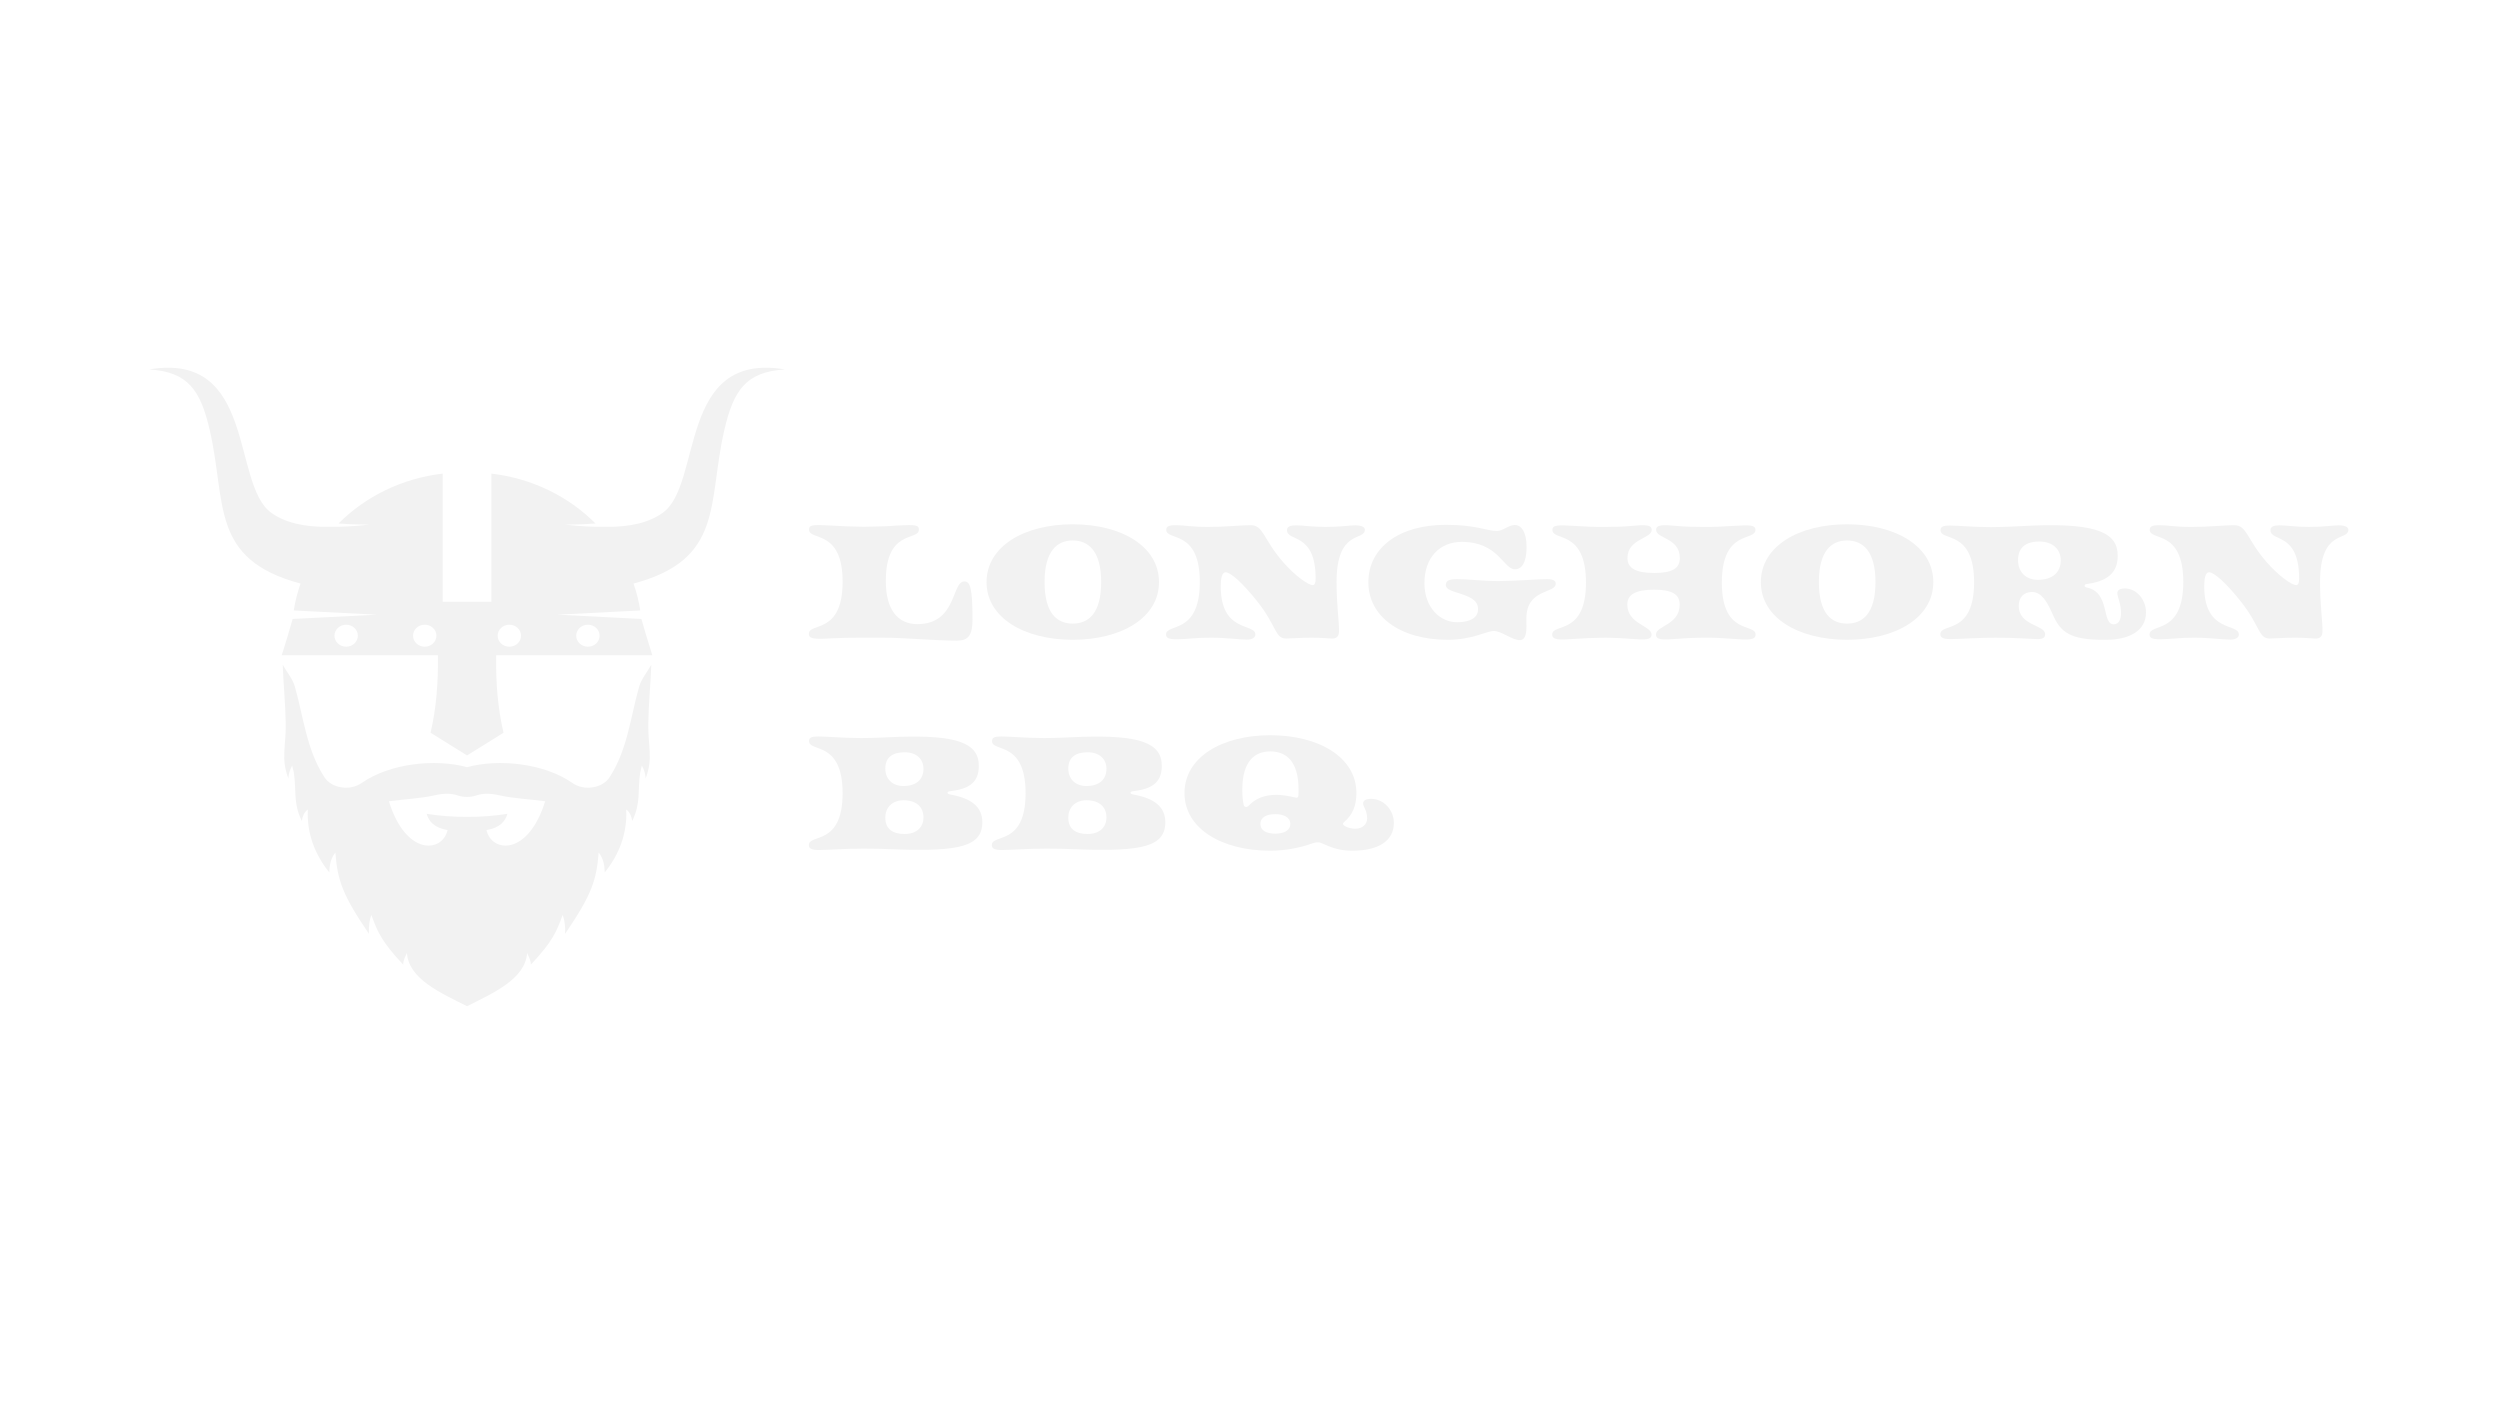
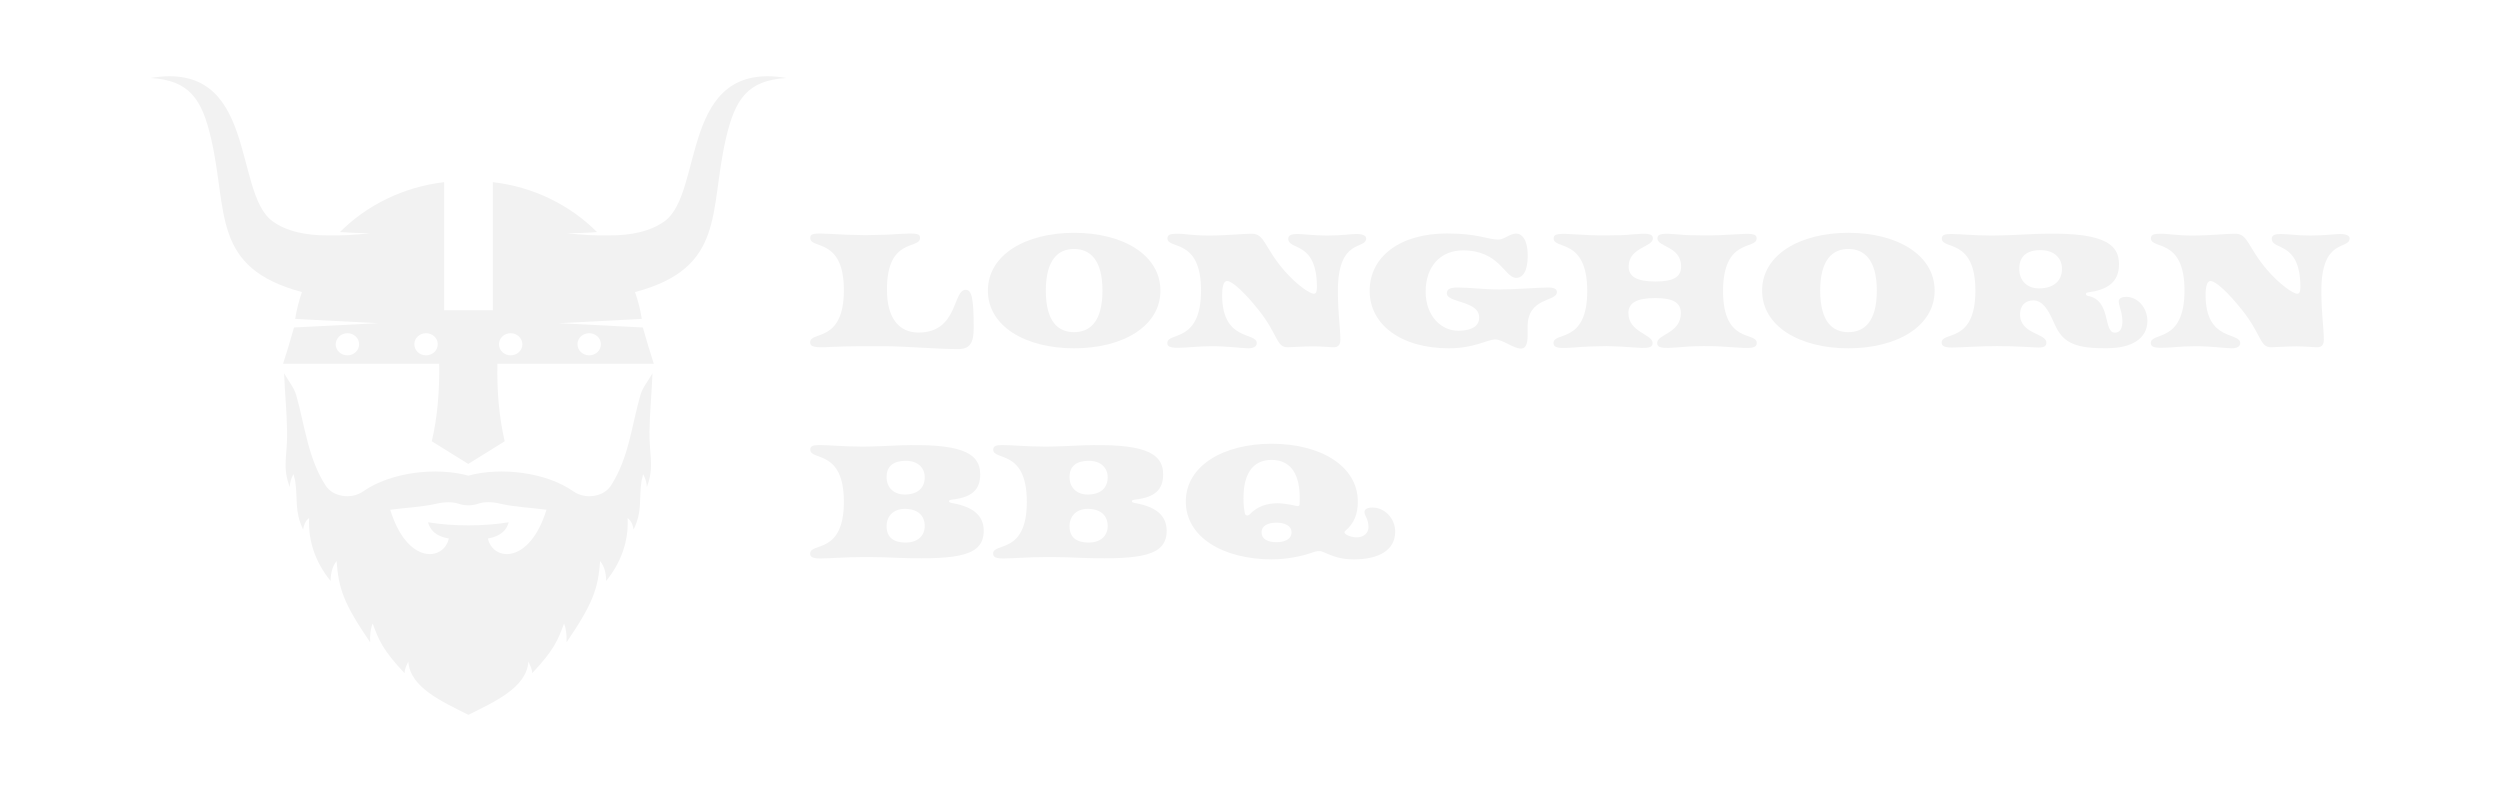
- <svg xmlns="http://www.w3.org/2000/svg" version="1.1" id="Layer_1" x="0px" y="0px" viewBox="0 0 1920 1080" style="enable-background:new 0 0 1920 1080;" xml:space="preserve">
+ <svg xmlns="http://www.w3.org/2000/svg" version="1.1" id="Layer_1" x="0px" y="0px" viewBox="0 0 1920 607.4" style="enable-background:new 0 0 1920 607.4;" xml:space="preserve">
  <style type="text/css">
	.st0{fill-rule:evenodd;clip-rule:evenodd;fill:#F2F2F2;}
	.st1{fill:#F2F2F2;}
</style>
  <g>
    <g>
      <g>
-         <path class="st0" d="M326.19,479.77c4.96,0,8.98,3.78,8.98,8.45c0,4.67-4.02,8.45-8.98,8.45c-4.96,0-8.98-3.78-8.98-8.45     C317.21,483.56,321.23,479.77,326.19,479.77L326.19,479.77z M265.85,479.77c4.96,0,8.98,3.78,8.98,8.45     c0,4.67-4.02,8.45-8.98,8.45c-4.96,0-8.98-3.78-8.98-8.45C256.87,483.56,260.89,479.77,265.85,479.77L265.85,479.77z      M391.18,479.77c-4.96,0-8.98,3.78-8.98,8.45c0,4.67,4.02,8.45,8.98,8.45c4.96,0,8.98-3.78,8.98-8.45     C400.16,483.56,396.14,479.77,391.18,479.77L391.18,479.77z M451.52,479.77c-4.96,0-8.98,3.78-8.98,8.45     c0,4.67,4.02,8.45,8.98,8.45c4.96,0,8.98-3.78,8.98-8.45C460.5,483.56,456.48,479.77,451.52,479.77L451.52,479.77z      M336.31,503.23H216.37c3.47-10.78,5.43-17.64,8.39-27.87l15.8-0.8l48.71-2.49l-48.71-2.48l-14.95-0.76     c1.11-7.1,2.87-14,5.2-20.65c-69.68-18.58-56.84-61.63-69.66-117.54c-7.1-30.94-16.69-45.11-46.65-46.9     c82.42-14.08,63.22,87.87,93.72,109.99c10.33,7.49,24.92,11.11,43.77,10.87c9.2,0.19,19.68-0.36,31.45-1.66     c-8.58-0.04-16.38-0.35-23.42-0.93c20.59-20.62,48.57-34.63,79.96-38.28v98.41h18.19h1.01h18.19v-98.41     c31.4,3.65,59.37,17.66,79.96,38.28c-7.03,0.58-14.84,0.89-23.42,0.93c11.77,1.29,22.25,1.85,31.45,1.66     c18.85,0.25,33.44-3.38,43.77-10.87c30.5-22.12,11.29-124.08,93.72-109.99c-29.97,1.79-39.56,15.96-46.65,46.9     c-12.82,55.91,0.02,98.96-69.66,117.54c2.33,6.65,4.09,13.55,5.2,20.65l-14.95,0.76l-48.71,2.48l48.71,2.49l15.8,0.8     c2.96,10.23,4.92,17.09,8.39,27.87H381.06c-0.35,21.06,1.29,41.03,5.65,59.51l-28.02,17.43l0,0l0,0l0,0l0,0l-28.02-17.43     C335.03,544.26,336.66,524.29,336.31,503.23L336.31,503.23L336.31,503.23z" />
+         <path class="st0" d="M327.2,255.9c5,0,9,3.8,9,8.5s-4,8.5-9,8.5c-5,0-9-3.8-9-8.5C318.2,259.7,322.2,255.9,327.2,255.9     L327.2,255.9z M266.8,255.9c5,0,9,3.8,9,8.5s-4,8.5-9,8.5c-5,0-9-3.8-9-8.5C257.9,259.7,261.9,255.9,266.8,255.9L266.8,255.9z      M392.2,255.9c-5,0-9,3.8-9,8.5s4,8.5,9,8.5c5,0,9-3.8,9-8.5C401.1,259.7,397.1,255.9,392.2,255.9L392.2,255.9z M452.5,255.9     c-5,0-9,3.8-9,8.5s4,8.5,9,8.5c5,0,9-3.8,9-8.5C461.5,259.7,457.5,255.9,452.5,255.9L452.5,255.9z M337.3,279.4H217.4     c3.5-10.8,5.4-17.6,8.4-27.9l15.8-0.8l48.7-2.5l-48.7-2.5l-14.9-0.8c1.1-7.1,2.9-14,5.2-20.6c-69.7-18.6-56.8-61.6-69.7-117.5     c-7.1-30.9-16.7-45.1-46.6-46.9c82.4-14.1,63.2,87.9,93.7,110c10.3,7.5,24.9,11.1,43.8,10.9c9.2,0.2,19.7-0.4,31.4-1.7     c-8.6,0-16.4-0.4-23.4-0.9c20.6-20.6,48.6-34.6,80-38.3v98.4h18.2h1h18.2v-98.4c31.4,3.6,59.4,17.7,80,38.3     c-7,0.6-14.8,0.9-23.4,0.9c11.8,1.3,22.2,1.9,31.5,1.7c18.9,0.2,33.4-3.4,43.8-10.9c30.5-22.1,11.3-124.1,93.7-110     c-30,1.8-39.6,16-46.7,46.9c-12.8,55.9,0,99-69.7,117.5c2.3,6.6,4.1,13.5,5.2,20.6l-15,0.8l-48.7,2.5l48.7,2.5l15.8,0.8     c3,10.2,4.9,17.1,8.4,27.9H382c-0.4,21.1,1.3,41,5.6,59.5l-28,17.4l0,0l0,0l0,0l0,0l-28-17.4C336,320.4,337.6,300.4,337.3,279.4     L337.3,279.4L337.3,279.4z" />
      </g>
      <g>
-         <path class="st0" d="M358.68,627.38c-10.73,0-21.47-0.79-31-2.37c1.61,5.64,5.5,10.65,16.05,12.51     c-3.95,17.38-31.96,20.15-45.05-22.13c11.74-1.64,24.37-2.14,35.2-4.61c7.07-1.62,12.83-1.51,17.41,0.05     c4.8,1.63,9.99,1.63,14.78,0c4.58-1.56,10.34-1.67,17.41-0.05c10.83,2.47,23.46,2.97,35.2,4.61     c-13.09,42.27-41.09,39.5-45.05,22.13c10.55-1.86,14.45-6.87,16.05-12.51C380.15,626.59,369.42,627.38,358.68,627.38     L358.68,627.38L358.68,627.38z M358.68,589.2c-24.84-6.81-59.61-2.73-80.82,12.06c-4.51,3.14-9.96,4.32-15.76,3.4     c-5.8-0.92-10.33-3.68-13.1-7.98c-13.64-21.22-15.83-45.78-22.54-69.34c-1.71-6-6.21-11.21-9.32-16.82     c0.47,14.45,2.06,29.72,2.3,45.09c0.28,18.22-3.86,26.55,2.03,42.25c0.12-3.29,1.09-6.58,2.91-9.87     c0.39,1.73,0.81,3.45,1.26,5.16c2.15,13.94-0.71,23.21,6.15,37.4c0.5-3.43,1.63-6.56,4.51-8.82l0.11,0.22     c-0.86,17.92,5.33,34.28,16.52,48.09c0.07-5.83,1.22-11.12,4.64-15.29c1.63,21.11,5.25,32.34,25.79,62.43     c-0.35-5.63,0.48-11.15,1.85-14.54c4.69,12.84,7.69,20.4,24.46,38.2c-0.04-3.11,1.21-5.4,2.87-8.94     c1.29,20,26.18,30.82,46.13,40.86c19.96-10.04,44.84-20.86,46.13-40.86c1.65,3.54,2.9,5.83,2.87,8.94     c16.76-17.8,19.77-25.36,24.46-38.2c1.37,3.39,2.21,8.91,1.85,14.54c20.54-30.09,24.16-41.31,25.79-62.43     c3.43,4.17,4.57,9.46,4.64,15.29c11.19-13.81,17.38-30.17,16.52-48.09l0.11-0.22c2.88,2.26,4.01,5.38,4.51,8.82     c6.86-14.2,4-23.46,6.15-37.4c0.44-1.71,0.86-3.43,1.25-5.16c1.82,3.29,2.79,6.58,2.91,9.87c5.88-15.7,1.75-24.02,2.03-42.25     c0.23-15.37,1.82-30.65,2.3-45.09c-3.11,5.61-7.61,10.82-9.32,16.82c-6.71,23.56-8.89,48.12-22.54,69.34     c-2.76,4.3-7.29,7.06-13.09,7.98c-5.8,0.92-11.26-0.26-15.76-3.4C418.29,586.47,383.53,582.39,358.68,589.2L358.68,589.2     L358.68,589.2z" />
+         <path class="st0" d="M359.7,403.5c-10.7,0-21.5-0.8-31-2.4c1.6,5.6,5.5,10.7,16,12.5c-4,17.4-32,20.2-45-22.1     c11.7-1.6,24.4-2.1,35.2-4.6c7.1-1.6,12.8-1.5,17.4,0c4.8,1.6,10,1.6,14.8,0c4.6-1.6,10.3-1.7,17.4,0c10.8,2.5,23.5,3,35.2,4.6     c-13.1,42.3-41.1,39.5-45,22.1c10.5-1.9,14.5-6.9,16-12.5C381.1,402.7,370.4,403.5,359.7,403.5L359.7,403.5L359.7,403.5z      M359.7,365.3c-24.8-6.8-59.6-2.7-80.8,12.1c-4.5,3.1-10,4.3-15.8,3.4c-5.8-0.9-10.3-3.7-13.1-8c-13.6-21.2-15.8-45.8-22.5-69.3     c-1.7-6-6.2-11.2-9.3-16.8c0.5,14.5,2.1,29.7,2.3,45.1c0.3,18.2-3.9,26.5,2,42.2c0.1-3.3,1.1-6.6,2.9-9.9     c0.4,1.7,0.8,3.5,1.3,5.2c2.1,13.9-0.7,23.2,6.1,37.4c0.5-3.4,1.6-6.6,4.5-8.8l0.1,0.2c-0.9,17.9,5.3,34.3,16.5,48.1     c0.1-5.8,1.2-11.1,4.6-15.3c1.6,21.1,5.2,32.3,25.8,62.4c-0.4-5.6,0.5-11.2,1.9-14.5c4.7,12.8,7.7,20.4,24.5,38.2     c0-3.1,1.2-5.4,2.9-8.9c1.3,20,26.2,30.8,46.1,40.9c20-10,44.8-20.9,46.1-40.9c1.6,3.5,2.9,5.8,2.9,8.9     c16.8-17.8,19.8-25.4,24.5-38.2c1.4,3.4,2.2,8.9,1.9,14.5c20.5-30.1,24.2-41.3,25.8-62.4c3.4,4.2,4.6,9.5,4.6,15.3     c11.2-13.8,17.4-30.2,16.5-48.1l0.1-0.2c2.9,2.3,4,5.4,4.5,8.8c6.9-14.2,4-23.5,6.1-37.4c0.4-1.7,0.9-3.4,1.2-5.2     c1.8,3.3,2.8,6.6,2.9,9.9c5.9-15.7,1.8-24,2-42.2c0.2-15.4,1.8-30.7,2.3-45.1c-3.1,5.6-7.6,10.8-9.3,16.8     c-6.7,23.6-8.9,48.1-22.5,69.3c-2.8,4.3-7.3,7.1-13.1,8s-11.3-0.3-15.8-3.4C419.3,362.6,384.5,358.5,359.7,365.3L359.7,365.3     L359.7,365.3z" />
      </g>
    </g>
    <g>
-       <path class="st1" d="M677.9,489.73c-11.88,0-26.73-0.13-39.82,0.54c-13.63,0.81-16.87,0.13-16.87-3.51    c0-8.91,25.92,0.81,25.92-39.96c0-40.77-25.78-31.18-25.78-40.09c0-3.51,2.29-3.92,16.74-3.1c7.56,0.54,16.33,0.81,25.38,0.94    c11.61-0.13,19.57-0.4,25.51-0.94c14.31-0.81,16.74-0.4,16.74,3.1c0,8.91-25.78-0.68-25.38,40.09c0,20.79,8.78,32.53,24.16,32.53    c30.51,0,26.19-32.8,36.18-32.8c4.59,0,6.21,5.8,6.21,29.43c0,11.74-3.24,16.06-11.88,16.06    C717.99,492.02,694.64,489.73,677.9,489.73z" />
-       <path class="st1" d="M757.68,447.07c0-27.54,28.89-44.41,66.15-44.41c37.39,0,66.28,16.87,66.28,44.41    c0,27.4-28.89,44.28-66.28,44.28C786.57,491.35,757.68,474.47,757.68,447.07z M845.7,447.07c0-24.03-9.85-31.99-21.87-31.99    c-11.88,0-21.6,7.96-21.6,31.99c0,24.16,9.72,31.86,21.6,31.86C835.84,478.93,845.7,471.23,845.7,447.07z" />
-       <path class="st1" d="M929.81,489.73c-11.88,0-18.09,1.21-26.32,1.21c-5.81,0-7.96-0.95-7.96-3.64c0-8.91,25.92,0.54,25.92-40.36    c0-40.77-25.78-31.18-25.78-40.09c0-2.56,2.02-3.51,7.29-3.51c7.02,0,11.2,1.35,24.84,1.35c13.63,0,25.24-1.35,32.67-1.35    c9.99,0,9.45,10.53,24.97,28.35c9.18,10.53,19.3,17.68,22.68,17.68c1.62,0,2.29-1.75,2.29-5c0-36.04-22-27.94-22-37.26    c0-2.83,2.83-3.65,7.02-3.65c5.4,0,11.88,1.22,22.68,1.22c11.47,0,18.49-1.22,22.54-1.22c4.86,0,7.56,1.22,7.56,3.38    c0,8.91-21.73-0.67-21.73,40.09c0,17.95,1.89,28.75,1.89,37.66c0,4.05-1.75,6.08-5.94,5.8c-2.7-0.13-8.77-0.67-15.12-0.67    c-7.56,0-16.06,0.67-19.57,0.67c-8.64,0-7.29-9.85-22.14-28.48c-10.8-13.63-20.38-22.41-24.3-22.41c-2.83,0-3.78,4.72-3.78,10.8    c0,36.04,26.59,28.08,26.59,36.99c0,2.7-2.97,3.92-6.48,3.92C950.87,491.21,941.96,489.73,929.81,489.73z" />
-       <path class="st1" d="M1147.29,484.6c-5.8,0-16.2,6.75-35.5,6.75c-36.85,0-60.88-18.22-60.88-44.14c0-26.73,23.76-44.14,59.4-44.14    c23.76,0,31.32,4.72,39.42,4.72c4.46,0,8.91-4.59,13.63-4.59c5,0,9.04,5.26,9.04,17.01c0,11.88-3.78,17.14-9.04,17.01    c-8.91-0.27-12.55-21.06-40.77-21.06c-16.87,0-28.62,12.01-28.62,31.72c0,18.9,12.15,29.97,24.84,29.97    c12.28,0,16.33-4.72,16.33-9.85c0.13-4.86-2.97-7.56-7.15-9.58c-4.46-2.16-9.58-3.24-13.5-4.86c-3.24-1.35-4.32-2.83-4.05-4.86    c0.27-2.29,1.75-3.92,8.37-3.92c9.31,0,19.17,1.48,31.99,1.48c12.55,0,30.24-1.48,37.26-1.48c4.59,0,6.75,1.08,6.75,3.51    c0,7.69-22.54,3.64-22.54,26.59v2.57c0,4.72,0.81,14.17-5.13,14.17C1161.33,491.62,1153.09,484.6,1147.29,484.6z" />
-       <path class="st1" d="M1192.11,487.3c0-8.91,25.92,0.94,25.92-39.82c0-41.17-25.78-31.59-25.78-40.5c0-4.05,4.86-3.78,16.74-3.1    c7.02,0.4,14.85,0.94,24.03,0.81c9.31-0.14,13.09-0.14,20.11-0.81c10.53-0.94,15.39-0.94,15.39,3.1c0,6.75-18.63,6.75-18.63,21.6    c0,7.69,6.21,11.47,20.65,11.47c13.9,0,19.57-3.65,19.57-11.47c0-15.66-18.22-14.85-18.22-21.6c0-4.05,4.86-4.05,15.39-3.1    c7.02,0.67,10.8,0.67,20.11,0.81c9.18,0.13,17.01-0.41,24.03-0.81c11.88-0.67,16.74-0.94,16.74,3.1c0,8.91-25.78-0.68-25.78,40.5    c0,40.77,25.92,30.91,25.92,39.82c0,4.18-5,4.32-16.87,3.38c-7.16-0.54-14.98-1.08-24.03-0.95c-9.18,0.13-12.96,0.41-20.11,0.95    c-10.53,0.81-15.52,0.81-15.52-3.38c0-6.75,18.22-7.29,18.22-22.95c0-7.83-5.67-11.47-19.57-11.47    c-14.44,0-20.65,3.78-20.65,11.47c0,14.85,18.63,16.2,18.63,22.95c0,4.18-4.72,4.18-15.25,3.38c-7.16-0.54-10.93-0.81-20.11-0.95    c-9.04,0.13-16.88,0.41-24.03,0.95C1197.1,491.62,1192.11,491.48,1192.11,487.3z" />
-       <path class="st1" d="M1352.35,447.07c0-27.54,28.89-44.41,66.15-44.41c37.39,0,66.28,16.87,66.28,44.41    c0,27.4-28.89,44.28-66.28,44.28C1381.24,491.35,1352.35,474.47,1352.35,447.07z M1440.37,447.07c0-24.03-9.86-31.99-21.87-31.99    c-11.88,0-21.6,7.96-21.6,31.99c0,24.16,9.72,31.86,21.6,31.86C1430.52,478.93,1440.37,471.23,1440.37,447.07z" />
-       <path class="st1" d="M1577.39,473.8l-2.7-5.8c-2.43-5.13-6.75-13.36-14.04-13.36c-6.48,0-10.26,4.18-10.26,10.67    c0,15.39,20.25,14.44,20.25,21.73c0,2.7-1.62,3.78-5.94,3.78c-3.38,0-16.2-1.08-32.13-1.08c-13.5,0-28.08,1.08-34.42,1.08    c-5.81,0-7.96-1.08-7.96-3.78c0-8.91,25.92,0.95,25.92-39.82c0-40.77-25.78-31.18-25.78-40.09c0-2.56,1.89-3.51,7.15-3.51    c7.02,0,17.01,1.21,31.32,1.21c11.2,0,23.49-0.81,32.94-1.21c50.22-1.89,64.66,6.21,64.66,23.22c0,14.17-9.31,19.71-23.89,21.73    c-0.95,0.14-1.49,0.4-1.49,1.21s0.41,1.22,1.75,1.48c17.95,3.65,11.21,28.21,20.52,28.21c4.18,0,5.67-4.05,5.67-8.64    c0-7.15-2.83-12.15-2.83-15.39c0-2.29,2.16-3.51,5.8-3.51c8.77,0,16.2,8.37,16.2,18.49c0,13.91-12.82,20.92-30.37,20.92h-3.51    C1590.49,491.35,1582.79,485.41,1577.39,473.8z M1582.66,430.33c0-8.5-6.21-14.44-16.47-14.44c-10.39,0-16.33,4.59-16.33,14.31    c0,9.45,6.34,15.12,15.25,15.12C1576.45,445.31,1582.66,439.51,1582.66,430.33z" />
-       <path class="st1" d="M1685.13,489.73c-11.88,0-18.09,1.21-26.32,1.21c-5.81,0-7.96-0.95-7.96-3.64c0-8.91,25.92,0.54,25.92-40.36    c0-40.77-25.78-31.18-25.78-40.09c0-2.56,2.02-3.51,7.29-3.51c7.02,0,11.2,1.35,24.84,1.35c13.63,0,25.24-1.35,32.67-1.35    c9.99,0,9.45,10.53,24.97,28.35c9.18,10.53,19.3,17.68,22.68,17.68c1.62,0,2.29-1.75,2.29-5c0-36.04-22-27.94-22-37.26    c0-2.83,2.83-3.65,7.02-3.65c5.4,0,11.88,1.22,22.68,1.22c11.47,0,18.49-1.22,22.54-1.22c4.86,0,7.56,1.22,7.56,3.38    c0,8.91-21.73-0.67-21.73,40.09c0,17.95,1.89,28.75,1.89,37.66c0,4.05-1.75,6.08-5.94,5.8c-2.7-0.13-8.77-0.67-15.12-0.67    c-7.56,0-16.06,0.67-19.57,0.67c-8.64,0-7.29-9.85-22.14-28.48c-10.8-13.63-20.38-22.41-24.3-22.41c-2.83,0-3.78,4.72-3.78,10.8    c0,36.04,26.59,28.08,26.59,36.99c0,2.7-2.97,3.92-6.48,3.92C1706.19,491.21,1697.28,489.73,1685.13,489.73z" />
-       <path class="st1" d="M621.2,649.03c0-8.91,25.92,0.95,25.92-39.82s-25.78-31.18-25.78-40.09c0-2.7,2.02-3.51,7.15-3.51    c7.02,0,18.76,1.22,33.07,1.22c9.85,0,20.65-0.68,29.02-0.95c43.74-1.35,61.15,4.46,61.15,22.27c0,12.01-6.61,17.55-20.79,19.3    c-2.7,0.27-3.24,0.67-3.24,1.35c0,0.81,0.54,1.08,3.24,1.62c14.98,2.83,23.49,9.18,23.49,21.06c0,18.9-18.49,22.27-63.85,20.92    c-8.23-0.27-16.06-0.67-28.08-0.67c-13.36,0-27,1.08-33.34,1.08C623.63,652.81,621.2,651.86,621.2,649.03z M709.22,590.44    c0-7.42-5.27-12.69-14.45-12.69c-9.31,0-14.85,3.91-14.85,12.55c0,8.37,5.94,13.37,13.9,13.37    C703.95,603.67,709.22,598.4,709.22,590.44z M709.22,627.83c0-7.96-5.27-13.23-15.39-13.23c-7.96,0-13.9,4.99-13.9,13.36    c0,8.64,5.53,12.55,14.85,12.55C703.95,640.52,709.22,635.26,709.22,627.83z" />
-       <path class="st1" d="M761.73,649.03c0-8.91,25.92,0.95,25.92-39.82s-25.78-31.18-25.78-40.09c0-2.7,2.02-3.51,7.15-3.51    c7.02,0,18.76,1.22,33.07,1.22c9.85,0,20.65-0.68,29.02-0.95c43.74-1.35,61.15,4.46,61.15,22.27c0,12.01-6.61,17.55-20.79,19.3    c-2.7,0.27-3.24,0.67-3.24,1.35c0,0.81,0.54,1.08,3.24,1.62c14.98,2.83,23.49,9.18,23.49,21.06c0,18.9-18.49,22.27-63.85,20.92    c-8.23-0.27-16.06-0.67-28.08-0.67c-13.36,0-27,1.08-33.34,1.08C764.16,652.81,761.73,651.86,761.73,649.03z M849.75,590.44    c0-7.42-5.27-12.69-14.45-12.69c-9.31,0-14.85,3.91-14.85,12.55c0,8.37,5.94,13.37,13.9,13.37    C844.48,603.67,849.75,598.4,849.75,590.44z M849.75,627.83c0-7.96-5.27-13.23-15.39-13.23c-7.96,0-13.9,4.99-13.9,13.36    c0,8.64,5.53,12.55,14.85,12.55C844.48,640.52,849.75,635.26,849.75,627.83z" />
-       <path class="st1" d="M909.69,609.07c0-27.54,28.75-44.41,65.88-44.41c37.26,0,66.15,16.87,66.15,44.41    c0,9.45-2.83,16.74-9.45,22.27c-1.08,0.81-1.21,2.02,0.41,2.97c2.43,1.48,5.67,2.16,8.24,2.16c5.26,0,9.04-3.38,9.04-7.83    c0-6.48-3.1-8.91-3.1-11.61c0-2.29,2.29-3.51,6.21-3.51c9.45,0,17.41,8.37,17.41,18.49c0,13.9-12.01,21.33-31.72,21.33    c-9.99,0-15.66-2.16-24.16-5.94c-2.03-0.94-4.86-0.4-7.02,0.41c-9.58,3.51-21.46,5.54-31.99,5.54    C938.44,653.35,909.69,636.47,909.69,609.07z M980.56,610.42c3.38,0,9.58,0.95,13.36,1.89c2.56,0.81,3.1,0,3.24-1.35    c0.13-1.48,0.13-2.83,0.13-4.59c0-22-9.72-29.29-21.73-29.29c-11.74,0-21.46,7.29-21.46,29.29c0,5,0.27,8.24,1.08,11.88    c0.54,1.89,2.56,1.89,3.78,0.54C964.5,612.98,971.38,610.42,980.56,610.42z M990.96,632.69c0-5.13-5.4-7.42-11.47-7.42    c-6.62,0-11.47,2.29-11.47,7.42c0,5.4,4.86,7.56,11.47,7.56C985.56,640.25,990.96,638.09,990.96,632.69z" />
+       <path class="st1" d="M678.9,265.9c-11.9,0-26.7-0.1-39.8,0.5c-13.6,0.8-16.9,0.1-16.9-3.5c0-8.9,25.9,0.8,25.9-40    s-25.8-31.2-25.8-40.1c0-3.5,2.3-3.9,16.7-3.1c7.6,0.5,16.3,0.8,25.4,0.9c11.6-0.1,19.6-0.4,25.5-0.9c14.3-0.8,16.7-0.4,16.7,3.1    c0,8.9-25.8-0.7-25.4,40.1c0,20.8,8.8,32.5,24.2,32.5c30.5,0,26.2-32.8,36.2-32.8c4.6,0,6.2,5.8,6.2,29.4    c0,11.7-3.2,16.1-11.9,16.1C719,268.1,695.6,265.9,678.9,265.9z" />
+       <path class="st1" d="M758.7,223.2c0-27.5,28.9-44.4,66.2-44.4c37.4,0,66.3,16.9,66.3,44.4c0,27.4-28.9,44.3-66.3,44.3    C787.6,267.5,758.7,250.6,758.7,223.2z M846.7,223.2c0-24-9.8-32-21.9-32c-11.9,0-21.6,8-21.6,32c0,24.2,9.7,31.9,21.6,31.9    C836.8,255.1,846.7,247.4,846.7,223.2z" />
+       <path class="st1" d="M930.8,265.9c-11.9,0-18.1,1.2-26.3,1.2c-5.8,0-8-1-8-3.6c0-8.9,25.9,0.5,25.9-40.4    c0-40.8-25.8-31.2-25.8-40.1c0-2.6,2-3.5,7.3-3.5c7,0,11.2,1.4,24.8,1.4c13.6,0,25.2-1.4,32.7-1.4c10,0,9.5,10.5,25,28.4    c9.2,10.5,19.3,17.7,22.7,17.7c1.6,0,2.3-1.8,2.3-5c0-36-22-27.9-22-37.3c0-2.8,2.8-3.6,7-3.6c5.4,0,11.9,1.2,22.7,1.2    c11.5,0,18.5-1.2,22.5-1.2c4.9,0,7.6,1.2,7.6,3.4c0,8.9-21.7-0.7-21.7,40.1c0,18,1.9,28.8,1.9,37.7c0,4-1.8,6.1-5.9,5.8    c-2.7-0.1-8.8-0.7-15.1-0.7c-7.6,0-16.1,0.7-19.6,0.7c-8.6,0-7.3-9.9-22.1-28.5c-10.8-13.6-20.4-22.4-24.3-22.4    c-2.8,0-3.8,4.7-3.8,10.8c0,36,26.6,28.1,26.6,37c0,2.7-3,3.9-6.5,3.9C951.9,267.3,942.9,265.9,930.8,265.9z" />
+       <path class="st1" d="M1148.3,260.7c-5.8,0-16.2,6.8-35.5,6.8c-36.8,0-60.9-18.2-60.9-44.1c0-26.7,23.8-44.1,59.4-44.1    c23.8,0,31.3,4.7,39.4,4.7c4.5,0,8.9-4.6,13.6-4.6c5,0,9,5.3,9,17c0,11.9-3.8,17.1-9,17c-8.9-0.3-12.6-21.1-40.8-21.1    c-16.9,0-28.6,12-28.6,31.7c0,18.9,12.2,30,24.8,30c12.3,0,16.3-4.7,16.3-9.9c0.1-4.9-3-7.6-7.2-9.6c-4.5-2.2-9.6-3.2-13.5-4.9    c-3.2-1.4-4.3-2.8-4.1-4.9c0.3-2.3,1.8-3.9,8.4-3.9c9.3,0,19.2,1.5,32,1.5c12.6,0,30.2-1.5,37.3-1.5c4.6,0,6.8,1.1,6.8,3.5    c0,7.7-22.5,3.6-22.5,26.6v2.6c0,4.7,0.8,14.2-5.1,14.2C1162.3,267.7,1154.1,260.7,1148.3,260.7z" />
+       <path class="st1" d="M1193.1,263.4c0-8.9,25.9,0.9,25.9-39.8c0-41.2-25.8-31.6-25.8-40.5c0-4,4.9-3.8,16.7-3.1    c7,0.4,14.8,0.9,24,0.8c9.3-0.1,13.1-0.1,20.1-0.8c10.5-0.9,15.4-0.9,15.4,3.1c0,6.8-18.6,6.8-18.6,21.6c0,7.7,6.2,11.5,20.7,11.5    c13.9,0,19.6-3.6,19.6-11.5c0-15.7-18.2-14.9-18.2-21.6c0-4,4.9-4,15.4-3.1c7,0.7,10.8,0.7,20.1,0.8c9.2,0.1,17-0.4,24-0.8    c11.9-0.7,16.7-0.9,16.7,3.1c0,8.9-25.8-0.7-25.8,40.5c0,40.8,25.9,30.9,25.9,39.8c0,4.2-5,4.3-16.9,3.4c-7.2-0.5-15-1.1-24-1    c-9.2,0.1-13,0.4-20.1,1c-10.5,0.8-15.5,0.8-15.5-3.4c0-6.8,18.2-7.3,18.2-23c0-7.8-5.7-11.5-19.6-11.5    c-14.4,0-20.7,3.8-20.7,11.5c0,14.9,18.6,16.2,18.6,23c0,4.2-4.7,4.2-15.2,3.4c-7.2-0.5-10.9-0.8-20.1-1c-9,0.1-16.9,0.4-24,1    C1198.1,267.7,1193.1,267.6,1193.1,263.4z" />
+       <path class="st1" d="M1353.3,223.2c0-27.5,28.9-44.4,66.2-44.4c37.4,0,66.3,16.9,66.3,44.4c0,27.4-28.9,44.3-66.3,44.3    C1382.2,267.5,1353.3,250.6,1353.3,223.2z M1441.4,223.2c0-24-9.9-32-21.9-32c-11.9,0-21.6,8-21.6,32c0,24.2,9.7,31.9,21.6,31.9    C1431.5,255.1,1441.4,247.4,1441.4,223.2z" />
+       <path class="st1" d="M1578.4,249.9l-2.7-5.8c-2.4-5.1-6.8-13.4-14-13.4c-6.5,0-10.3,4.2-10.3,10.7c0,15.4,20.2,14.4,20.2,21.7    c0,2.7-1.6,3.8-5.9,3.8c-3.4,0-16.2-1.1-32.1-1.1c-13.5,0-28.1,1.1-34.4,1.1c-5.8,0-8-1.1-8-3.8c0-8.9,25.9,1,25.9-39.8    s-25.8-31.2-25.8-40.1c0-2.6,1.9-3.5,7.2-3.5c7,0,17,1.2,31.3,1.2c11.2,0,23.5-0.8,32.9-1.2c50.2-1.9,64.7,6.2,64.7,23.2    c0,14.2-9.3,19.7-23.9,21.7c-0.9,0.1-1.5,0.4-1.5,1.2s0.4,1.2,1.8,1.5c17.9,3.6,11.2,28.2,20.5,28.2c4.2,0,5.7-4,5.7-8.6    c0-7.1-2.8-12.1-2.8-15.4c0-2.3,2.2-3.5,5.8-3.5c8.8,0,16.2,8.4,16.2,18.5c0,13.9-12.8,20.9-30.4,20.9h-3.5    C1591.5,267.5,1583.8,261.5,1578.4,249.9z M1583.6,206.5c0-8.5-6.2-14.4-16.5-14.4c-10.4,0-16.3,4.6-16.3,14.3    c0,9.5,6.3,15.1,15.2,15.1C1577.4,221.4,1583.6,215.6,1583.6,206.5z" />
+       <path class="st1" d="M1686.1,265.9c-11.9,0-18.1,1.2-26.3,1.2c-5.8,0-8-1-8-3.6c0-8.9,25.9,0.5,25.9-40.4    c0-40.8-25.8-31.2-25.8-40.1c0-2.6,2-3.5,7.3-3.5c7,0,11.2,1.4,24.8,1.4c13.6,0,25.2-1.4,32.7-1.4c10,0,9.4,10.5,25,28.4    c9.2,10.5,19.3,17.7,22.7,17.7c1.6,0,2.3-1.8,2.3-5c0-36-22-27.9-22-37.3c0-2.8,2.8-3.6,7-3.6c5.4,0,11.9,1.2,22.7,1.2    c11.5,0,18.5-1.2,22.5-1.2c4.9,0,7.6,1.2,7.6,3.4c0,8.9-21.7-0.7-21.7,40.1c0,18,1.9,28.8,1.9,37.7c0,4-1.8,6.1-5.9,5.8    c-2.7-0.1-8.8-0.7-15.1-0.7c-7.6,0-16.1,0.7-19.6,0.7c-8.6,0-7.3-9.9-22.1-28.5c-10.8-13.6-20.4-22.4-24.3-22.4    c-2.8,0-3.8,4.7-3.8,10.8c0,36,26.6,28.1,26.6,37c0,2.7-3,3.9-6.5,3.9C1707.2,267.3,1698.3,265.9,1686.1,265.9z" />
+       <path class="st1" d="M622.2,425.2c0-8.9,25.9,1,25.9-39.8s-25.8-31.2-25.8-40.1c0-2.7,2-3.5,7.2-3.5c7,0,18.8,1.2,33.1,1.2    c9.8,0,20.7-0.7,29-1c43.7-1.3,61.2,4.5,61.2,22.3c0,12-6.6,17.5-20.8,19.3c-2.7,0.3-3.2,0.7-3.2,1.3c0,0.8,0.5,1.1,3.2,1.6    c15,2.8,23.5,9.2,23.5,21.1c0,18.9-18.5,22.3-63.8,20.9c-8.2-0.3-16.1-0.7-28.1-0.7c-13.4,0-27,1.1-33.3,1.1    C624.6,428.9,622.2,428,622.2,425.2z M710.2,366.6c0-7.4-5.3-12.7-14.5-12.7c-9.3,0-14.8,3.9-14.8,12.5c0,8.4,5.9,13.4,13.9,13.4    C704.9,379.8,710.2,374.5,710.2,366.6z M710.2,404c0-8-5.3-13.2-15.4-13.2c-8,0-13.9,5-13.9,13.4c0,8.6,5.5,12.5,14.8,12.5    C704.9,416.6,710.2,411.4,710.2,404z" />
+       <path class="st1" d="M762.7,425.2c0-8.9,25.9,1,25.9-39.8s-25.8-31.2-25.8-40.1c0-2.7,2-3.5,7.2-3.5c7,0,18.8,1.2,33.1,1.2    c9.8,0,20.7-0.7,29-1c43.7-1.3,61.2,4.5,61.2,22.3c0,12-6.6,17.5-20.8,19.3c-2.7,0.3-3.2,0.7-3.2,1.3c0,0.8,0.5,1.1,3.2,1.6    c15,2.8,23.5,9.2,23.5,21.1c0,18.9-18.5,22.3-63.8,20.9c-8.2-0.3-16.1-0.7-28.1-0.7c-13.4,0-27,1.1-33.3,1.1    C765.1,428.9,762.7,428,762.7,425.2z M850.7,366.6c0-7.4-5.3-12.7-14.5-12.7c-9.3,0-14.8,3.9-14.8,12.5c0,8.4,5.9,13.4,13.9,13.4    C845.5,379.8,850.7,374.5,850.7,366.6z M850.7,404c0-8-5.3-13.2-15.4-13.2c-8,0-13.9,5-13.9,13.4c0,8.6,5.5,12.5,14.8,12.5    C845.5,416.6,850.7,411.4,850.7,404z" />
+       <path class="st1" d="M910.7,385.2c0-27.5,28.8-44.4,65.9-44.4c37.3,0,66.2,16.9,66.2,44.4c0,9.5-2.8,16.7-9.4,22.3    c-1.1,0.8-1.2,2,0.4,3c2.4,1.5,5.7,2.2,8.2,2.2c5.3,0,9-3.4,9-7.8c0-6.5-3.1-8.9-3.1-11.6c0-2.3,2.3-3.5,6.2-3.5    c9.4,0,17.4,8.4,17.4,18.5c0,13.9-12,21.3-31.7,21.3c-10,0-15.7-2.2-24.2-5.9c-2-0.9-4.9-0.4-7,0.4c-9.6,3.5-21.5,5.5-32,5.5    C939.4,429.5,910.7,412.6,910.7,385.2z M981.5,386.5c3.4,0,9.6,1,13.4,1.9c2.6,0.8,3.1,0,3.2-1.3c0.1-1.5,0.1-2.8,0.1-4.6    c0-22-9.7-29.3-21.7-29.3c-11.7,0-21.5,7.3-21.5,29.3c0,5,0.3,8.2,1.1,11.9c0.5,1.9,2.6,1.9,3.8,0.5    C965.5,389.1,972.4,386.5,981.5,386.5z M991.9,408.8c0-5.1-5.4-7.4-11.5-7.4c-6.6,0-11.5,2.3-11.5,7.4c0,5.4,4.9,7.6,11.5,7.6    C986.5,416.4,991.9,414.2,991.9,408.8z" />
    </g>
  </g>
</svg>
